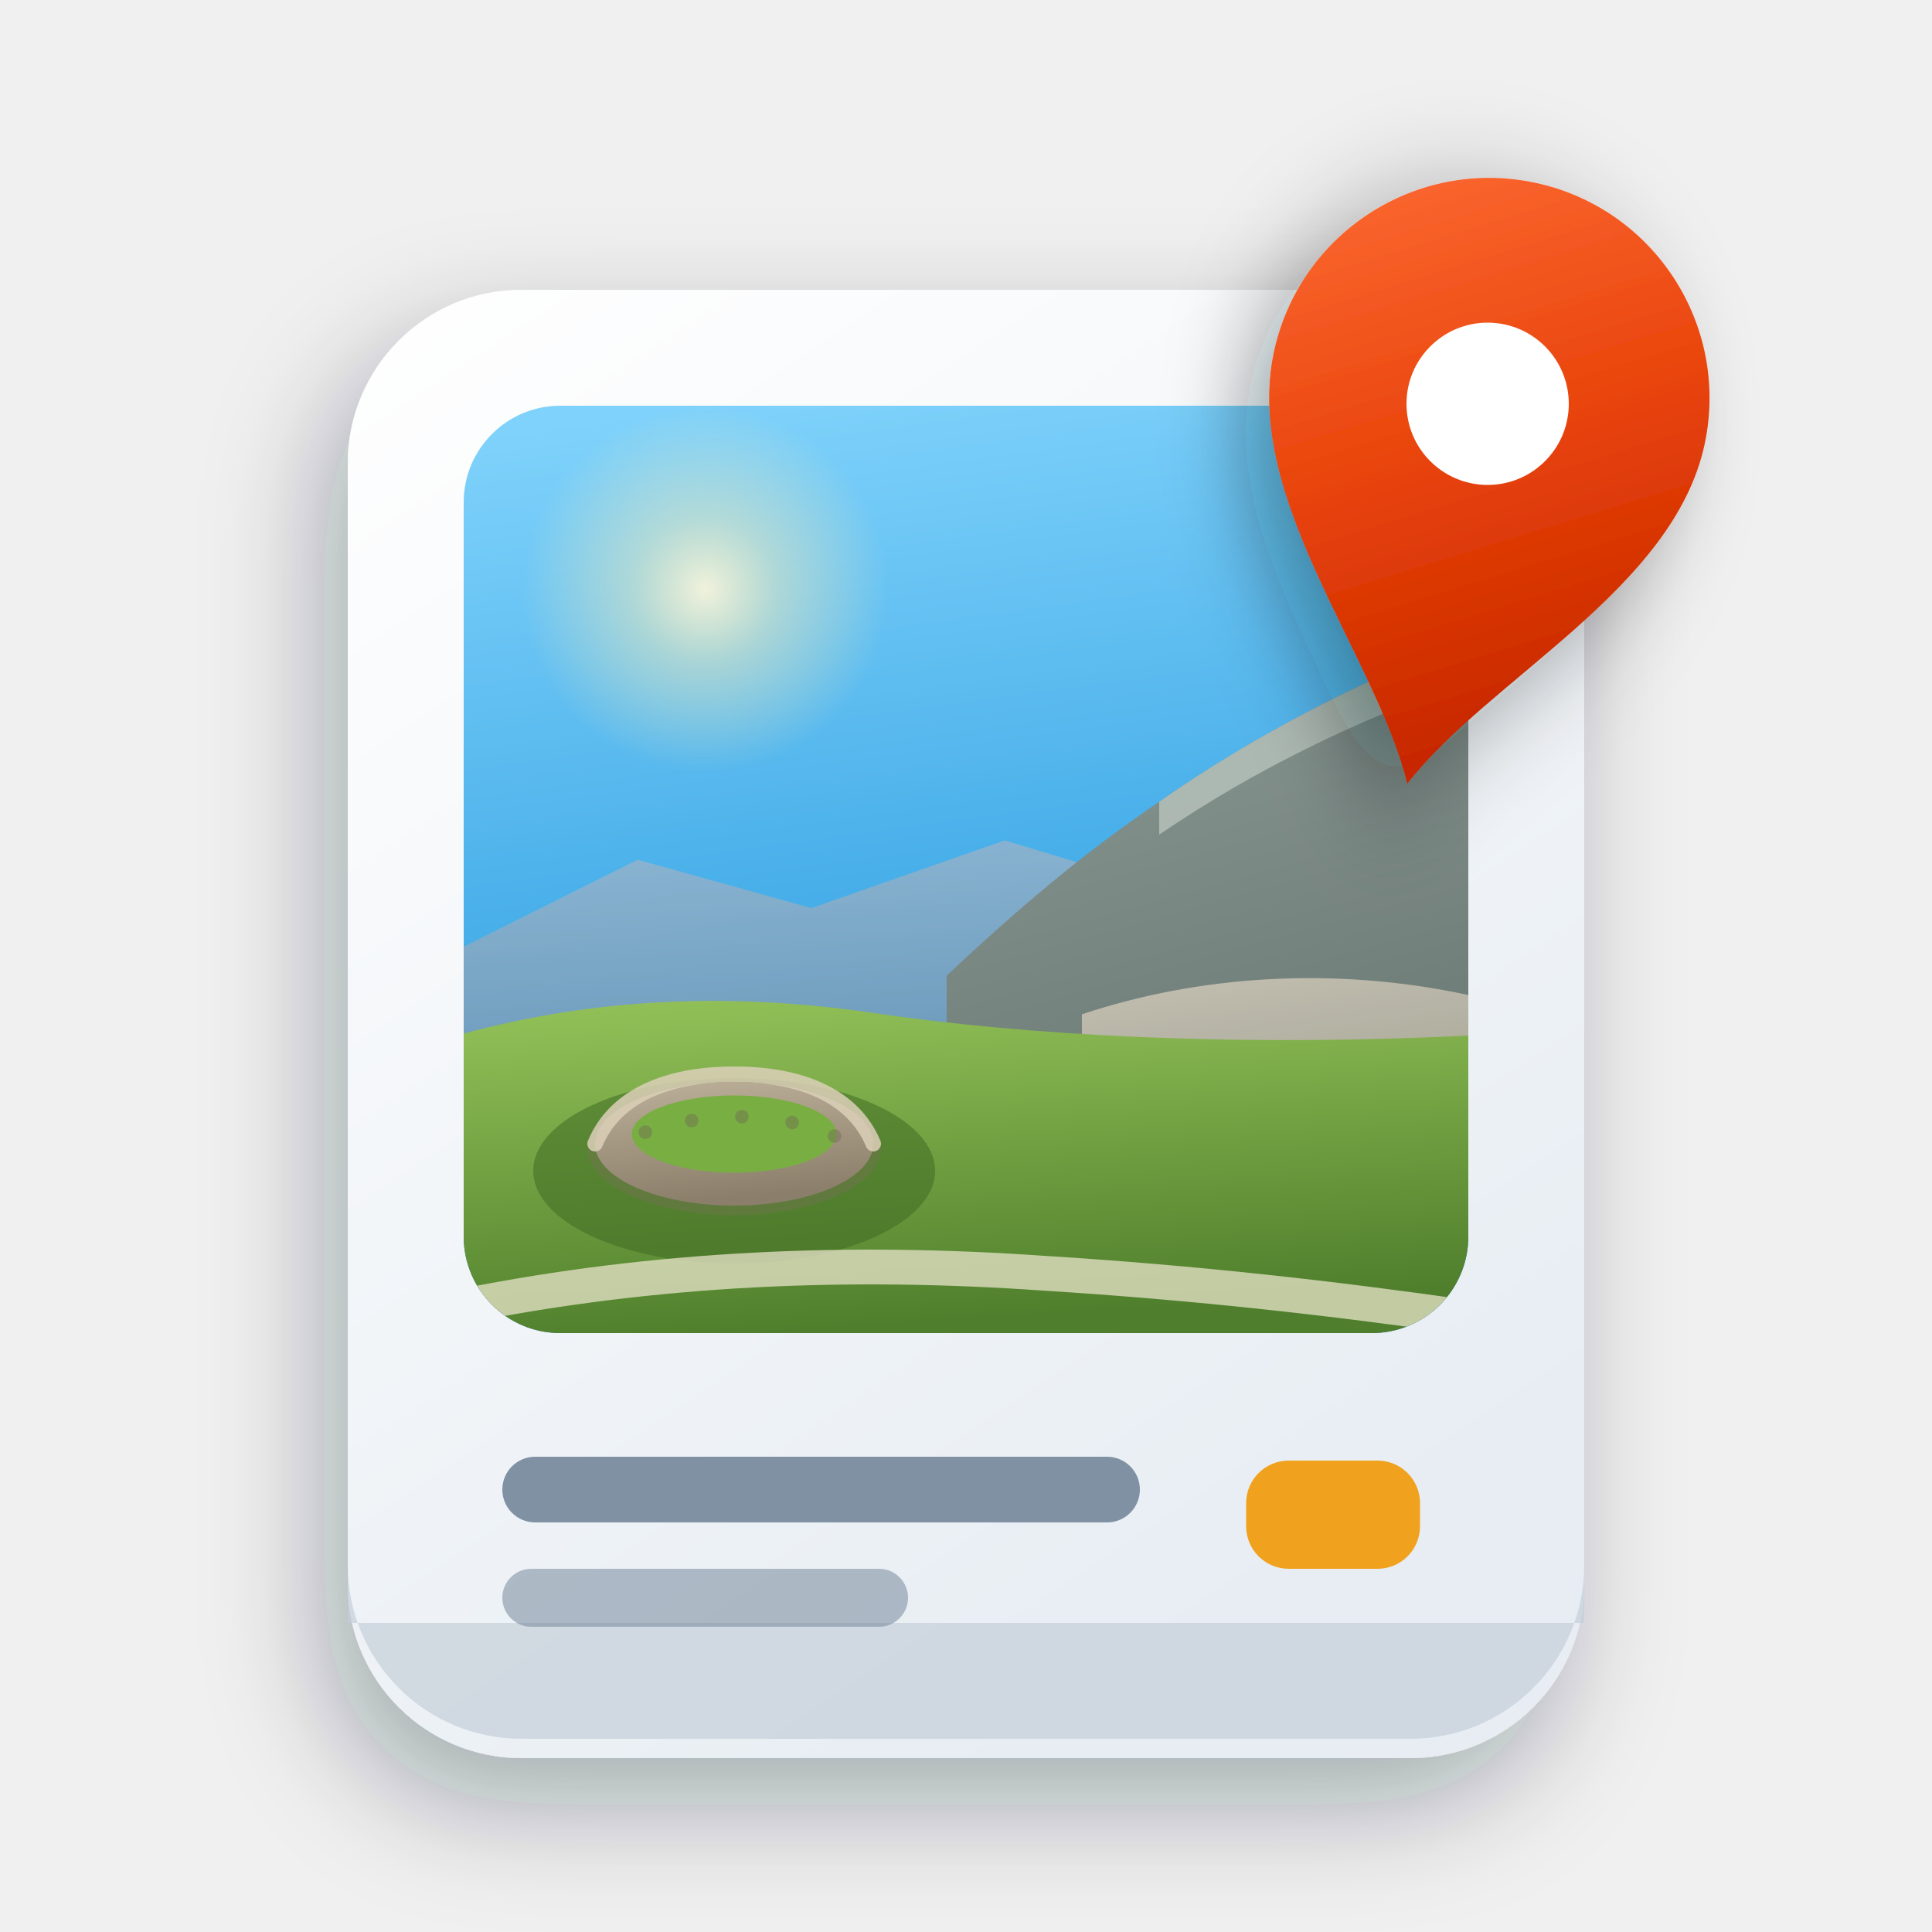
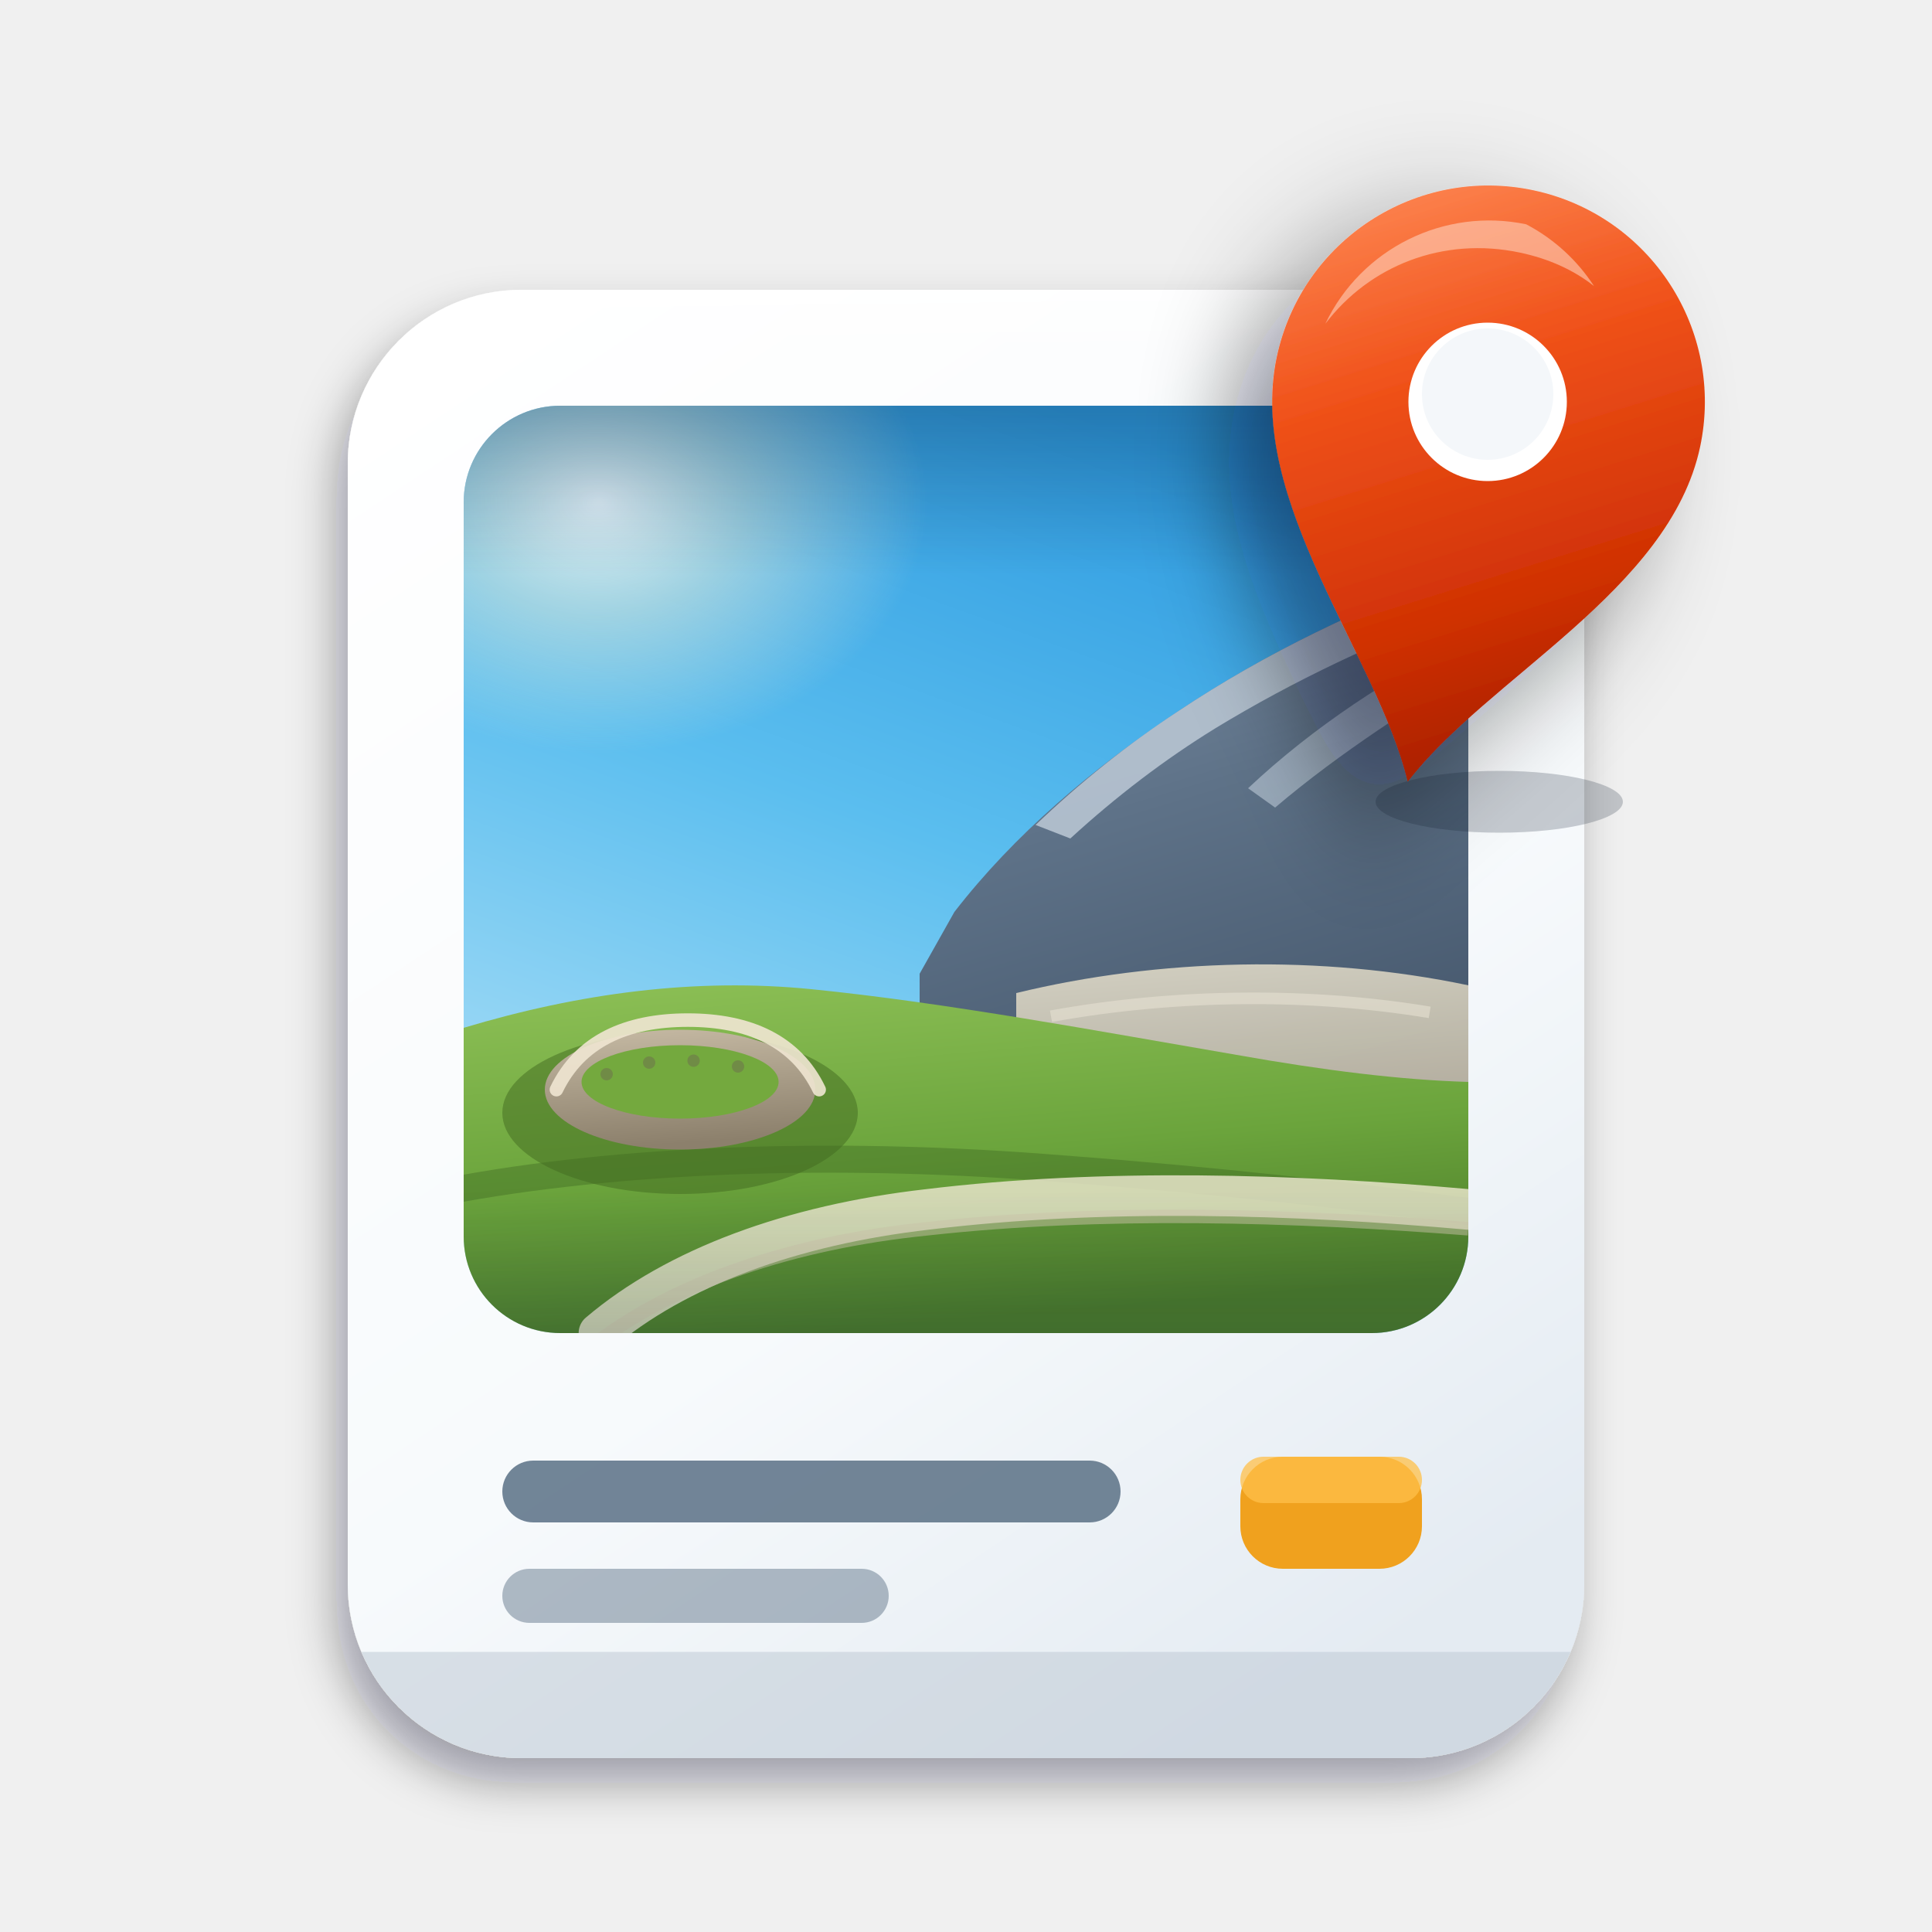
<svg xmlns="http://www.w3.org/2000/svg" viewBox="0 0 100 100" width="512" height="512" role="img" aria-label="Photo Archive">
  <defs>
-     <linearGradient id="card" x1="0" y1="0" x2="0.55" y2="1">
+     <linearGradient id="card" x1="0.15" y1="0" x2="0.7" y2="1">
      <stop offset="0" stop-color="#FFFFFF" />
-       <stop offset="1" stop-color="#E7EDF3" />
+       <stop offset="0.62" stop-color="#F7FAFC" />
+       <stop offset="1" stop-color="#E4EBF2" />
    </linearGradient>
-     <linearGradient id="sky" x1="0.2" y1="0" x2="0.35" y2="1">
-       <stop offset="0" stop-color="#7FD2FB" />
-       <stop offset="0.62" stop-color="#3FA9E6" />
-       <stop offset="1" stop-color="#1B7FCB" />
+     <linearGradient id="sky" x1="0.65" y1="0" x2="0.25" y2="1">
+       <stop offset="0" stop-color="#2E9BE0" />
+       <stop offset="0.45" stop-color="#59BCEF" />
+       <stop offset="0.8" stop-color="#9*" />
    </linearGradient>
-     <linearGradient id="far" x1="0" y1="0" x2="0.2" y2="1">
-       <stop offset="0" stop-color="#9FB6CB" />
-       <stop offset="1" stop-color="#7E96AD" />
+     <linearGradient id="sky2" x1="0.6" y1="0" x2="0.2" y2="1">
+       <stop offset="0" stop-color="#2E9BE0" />
+       <stop offset="0.45" stop-color="#5BBEEF" />
+       <stop offset="1" stop-color="#B9E4F7" />
    </linearGradient>
-     <linearGradient id="near" x1="0.1" y1="0" x2="0.4" y2="1">
-       <stop offset="0" stop-color="#8C9A96" />
-       <stop offset="1" stop-color="#6E7C78" />
+     <linearGradient id="ridge" x1="0.2" y1="0" x2="0.5" y2="1">
+       <stop offset="0" stop-color="#7C8FA6" />
+       <stop offset="0.45" stop-color="#5E7288" />
+       <stop offset="1" stop-color="#46586D" />
    </linearGradient>
-     <linearGradient id="scree" x1="0" y1="0" x2="0.3" y2="1">
-       <stop offset="0" stop-color="#C9C5B6" />
-       <stop offset="1" stop-color="#A8A594" />
+     <linearGradient id="scree" x1="0.2" y1="0" x2="0.4" y2="1">
+       <stop offset="0" stop-color="#D6D2C2" />
+       <stop offset="1" stop-color="#AFA99A" />
    </linearGradient>
-     <linearGradient id="meadow" x1="0.1" y1="0" x2="0.3" y2="1">
-       <stop offset="0" stop-color="#93C158" />
-       <stop offset="1" stop-color="#4F7F2C" />
+     <linearGradient id="meadow" x1="0.1" y1="0" x2="0.35" y2="1">
+       <stop offset="0" stop-color="#8CBF55" />
+       <stop offset="0.55" stop-color="#6BA43C" />
+       <stop offset="1" stop-color="#4C7C29" />
    </linearGradient>
-     <linearGradient id="stone" x1="0" y1="0" x2="0.2" y2="1">
-       <stop offset="0" stop-color="#BDB09A" />
-       <stop offset="1" stop-color="#8B7F6B" />
+     <linearGradient id="stone" x1="0" y1="0" x2="0.15" y2="1">
+       <stop offset="0" stop-color="#C6BAA4" />
+       <stop offset="1" stop-color="#8C806C" />
    </linearGradient>
-     <linearGradient id="pin" x1="0" y1="0" x2="0.4" y2="1">
-       <stop offset="0" stop-color="#FF6E38" />
-       <stop offset="0.55" stop-color="#E8430A" />
-       <stop offset="1" stop-color="#C82800" />
+     <linearGradient id="pin" x1="0.15" y1="0" x2="0.55" y2="1">
+       <stop offset="0" stop-color="#FF8B57" />
+       <stop offset="0.35" stop-color="#F0521A" />
+       <stop offset="0.75" stop-color="#D03104" />
+       <stop offset="1" stop-color="#A81F00" />
    </linearGradient>
-     <radialGradient id="sun" cx="0.5" cy="0.5" r="0.5">
-       <stop offset="0" stop-color="#FFF7DA" stop-opacity="0.9" />
-       <stop offset="0.4" stop-color="#FFEEB4" stop-opacity="0.45" />
-       <stop offset="1" stop-color="#FFEEB4" stop-opacity="0" />
+     <radialGradient id="glare" cx="0.5" cy="0.5" r="0.5">
+       <stop offset="0" stop-color="#FFFFFF" stop-opacity="0.85" />
+       <stop offset="0.45" stop-color="#FFF6D8" stop-opacity="0.45" />
+       <stop offset="1" stop-color="#FFF6D8" stop-opacity="0" />
    </radialGradient>
+     <linearGradient id="innerShade" x1="0" y1="0" x2="0" y2="1">
+       <stop offset="0" stop-color="#0B2743" stop-opacity="0.28" />
+       <stop offset="0.18" stop-color="#0B2743" stop-opacity="0" />
+       <stop offset="0.85" stop-color="#0B2743" stop-opacity="0" />
+       <stop offset="1" stop-color="#0B2743" stop-opacity="0.16" />
+     </linearGradient>
+     <linearGradient id="topLight" x1="0" y1="0" x2="0.2" y2="1">
+       <stop offset="0" stop-color="#FFFFFF" stop-opacity="0.9" />
+       <stop offset="1" stop-color="#FFFFFF" stop-opacity="0" />
+     </linearGradient>
    <clipPath id="view">
      <rect x="24" y="21" width="52" height="48" rx="5" />
    </clipPath>
-     <filter id="cardShadow" x="-30%" y="-20%" width="170%" height="160%">
-       <feDropShadow dx="-1.2" dy="2.4" stdDeviation="3" flood-color="#061426" flood-opacity="0.32" />
+     <clipPath id="cardClip">
+       <rect x="18" y="15" width="64" height="76" rx="9" />
+     </clipPath>
+     <filter id="ambient" x="-40%" y="-30%" width="180%" height="180%">
+       <feDropShadow dx="0" dy="3.6" stdDeviation="4.6" flood-color="#061426" flood-opacity="0.26" />
    </filter>
-     <filter id="pinShadow" x="-60%" y="-40%" width="230%" height="200%">
-       <feDropShadow dx="-1.2" dy="1.8" stdDeviation="2.6" flood-color="#0F141E" flood-opacity="0.36" />
+     <filter id="contact" x="-30%" y="-25%" width="160%" height="160%">
+       <feDropShadow dx="-0.6" dy="1.3" stdDeviation="1.2" flood-color="#04101F" flood-opacity="0.34" />
+     </filter>
+     <filter id="pinShadow" x="-70%" y="-50%" width="240%" height="230%">
+       <feDropShadow dx="-2" dy="3.2" stdDeviation="2.8" flood-color="#0B1220" flood-opacity="0.42" />
    </filter>
  </defs>
-   <rect x="18" y="15" width="64" height="76" rx="9" fill="url(#card)" filter="url(#cardShadow)" />
-   <path d="M18 84 h64 v-3 a9 9 0 0 1 -9 9 h-46 a9 9 0 0 1 -9 -9 z" fill="#C4CED9" opacity="0.7" />
+   <rect x="18" y="15" width="64" height="76" rx="9" fill="#000" opacity="0.01" filter="url(#ambient)" />
+   <rect x="18" y="15" width="64" height="76" rx="9" fill="url(#card)" filter="url(#contact)" />
+   <g clip-path="url(#cardClip)">
+     <rect x="18" y="15" width="64" height="4" fill="url(#topLight)" opacity="0.75" />
+     <path d="M18 85.5 h64 v-2.5 a9 9 0 0 1 -9 9 h-46 a9 9 0 0 1 -9 -9 z" fill="#BFCAD6" opacity="0.55" />
+   </g>
  <g clip-path="url(#view)">
-     <rect x="24" y="21" width="52" height="48" fill="url(#sky)" />
-     <circle cx="36.5" cy="30.5" r="9.5" fill="url(#sun)" />
-     <path d="M24 49 L33 44.5 L42 47 L52 43.5 L62 46.5 L70 45 L76 47 V56 H24 Z" fill="url(#far)" opacity="0.75" />
-     <path d="M76 33 C70 35.5 65 38 60 41.5 C56 44.2 52.5 47.2 49 50.5 L49 58 H76 Z" fill="url(#near)" />
-     <path d="M76 33 C70 35.5 65 38 60 41.5 L60 43.2 C65 39.8 70 37.4 76 35.2 Z" fill="#B4C0B8" opacity="0.85" />
-     <path d="M56 52.5 C62 50.5 69 50 76 51.5 V60 H56 Z" fill="url(#scree)" opacity="0.92" />
-     <path d="M24 53.5 C31 51.6 38 51.4 45 52.4 C53 53.6 64 54.2 76 53.6 V69 H24 Z" fill="url(#meadow)" />
-     <ellipse cx="38" cy="60.6" rx="10.4" ry="4.8" fill="#3F6B23" opacity="0.55" />
-     <ellipse cx="38" cy="59.4" rx="7.6" ry="3.5" fill="#7C6E58" opacity="0.35" />
-     <ellipse cx="38" cy="59.2" rx="7.2" ry="3.2" fill="url(#stone)" />
-     <ellipse cx="38" cy="58.7" rx="5.3" ry="2" fill="#79AE43" />
-     <path d="M30.8 59.2 C31.8 56.8 34.4 55.6 38 55.6 C41.6 55.6 44.2 56.8 45.2 59.2" fill="none" stroke="#DCD0B8" stroke-width="0.8" stroke-linecap="round" opacity="0.85" />
-     <g fill="#6E6353" opacity="0.4">
-       <circle cx="33.4" cy="58.6" r="0.35" />
-       <circle cx="35.8" cy="58" r="0.35" />
-       <circle cx="38.4" cy="57.8" r="0.35" />
-       <circle cx="41" cy="58.1" r="0.35" />
-       <circle cx="43.2" cy="58.8" r="0.35" />
+     <rect x="24" y="21" width="52" height="48" fill="url(#sky2)" />
+     <ellipse cx="31" cy="26" rx="17" ry="13" fill="url(#glare)" />
+     <path d="M76 29.4 C70.5 31.4 65.5 33.8 61 36.8 C56.5 39.8 52.5 43.2 49.4 47.2 L47.6 50.4 L47.6 58 H76 Z" fill="url(#ridge)" />
+     <path d="M76 29.4 C70.5 31.4 65.5 33.8 61 36.8 C58.4 38.5 55.9 40.5 53.6 42.7 L55.4 43.4 C57.8 41.2 60.3 39.3 62.9 37.7 C67 35.2 71.3 33.2 76 31.4 Z" fill="#B7C4D2" opacity="0.9" />
+     <path d="M76 33 C72 35 68 37.6 64.6 40.8 L66 41.8 C69.4 38.9 73.4 36.4 76 34.8 Z" fill="#C9D5E1" opacity="0.55" />
+     <path d="M52.6 51.4 C60 49.6 68.4 49.4 76 51 V60 H52.6 Z" fill="url(#scree)" opacity="0.96" />
+     <path d="M54.4 52.6 C61 51.4 68 51.4 74 52.4" fill="none" stroke="#E6E1D2" stroke-width="0.6" opacity="0.6" />
+     <path d="M24 53.2 C30 51.4 36 50.6 42 51.2 C49 51.9 57 53.4 64 54.6 C68.5 55.4 72.5 55.9 76 56 V69 H24 Z" fill="url(#meadow)" />
+     <path d="M24 60.8 C33 59.2 44 58.9 55 59.8 C63 60.4 70 61.2 76 62 V63.4 C70 62.6 63 61.8 55 61.2 C44 60.3 33 60.6 24 62.2 Z" fill="#3D6620" opacity="0.4" />
+     <ellipse cx="35.2" cy="57.6" rx="9.2" ry="4.2" fill="#41691F" opacity="0.5" />
+     <ellipse cx="35.2" cy="56.4" rx="7" ry="3.1" fill="url(#stone)" />
+     <ellipse cx="35.2" cy="56" rx="5.1" ry="1.9" fill="#74A93E" />
+     <path d="M28.8 56.4 C30 53.9 32.4 52.8 35.6 52.8 C38.8 52.8 41.2 53.9 42.4 56.4" fill="none" stroke="#EFE6D2" stroke-width="0.7" stroke-linecap="round" opacity="0.9" />
+     <g fill="#6C6151" opacity="0.42">
+       <circle cx="31.4" cy="55.6" r="0.32" />
+       <circle cx="33.6" cy="55" r="0.32" />
+       <circle cx="35.9" cy="54.9" r="0.32" />
+       <circle cx="38.2" cy="55.2" r="0.32" />
    </g>
-     <path d="M24 67.6 C34 65.6 44 65.2 54 65.9 C62 66.4 69 67.2 76 68.2" fill="none" stroke="#E9E4CB" stroke-width="1.8" stroke-linecap="round" opacity="0.75" />
+     <path d="M31 69 C35 65.6 41 63.4 48 62.6 C57 61.5 67 61.8 76 62.6" fill="none" stroke="#EBE6CE" stroke-width="2.1" stroke-linecap="round" opacity="0.82" />
+     <path d="M31 69.4 C35 66.4 41 64.3 48 63.6 C57 62.6 67 62.9 76 63.6" fill="none" stroke="#CFC8AC" stroke-width="0.7" opacity="0.5" />
+     <rect x="24" y="21" width="52" height="48" fill="url(#innerShade)" />
  </g>
-   <rect x="26" y="75.4" width="33" height="3.4" rx="1.7" fill="#6C8094" opacity="0.85" />
-   <rect x="26" y="81.2" width="21" height="3" rx="1.5" fill="#6C8094" opacity="0.5" />
-   <rect x="64.5" y="75.6" width="9" height="5.6" rx="2.2" fill="#F0A11E" />
+   <rect x="26" y="75.6" width="32" height="3.2" rx="1.6" fill="#63788C" opacity="0.9" />
+   <rect x="26" y="81.2" width="20" height="2.8" rx="1.4" fill="#63788C" opacity="0.5" />
+   <rect x="64.2" y="75.4" width="9.4" height="5.8" rx="2.2" fill="#F0A11E" />
+   <rect x="64.2" y="75.4" width="9.4" height="2.4" rx="1.2" fill="#FFC049" opacity="0.75" />
+   <ellipse cx="77.6" cy="41.5" rx="6.4" ry="1.6" fill="#122033" opacity="0.22" />
  <g filter="url(#pinShadow)" transform="rotate(12 77 21)">
-     <path d="M77 9.2 a11.4 11.4 0 0 1 11.4 11.4 c0 7.7 -8.4 14.2 -11.4 20.4 c-3 -6.2 -11.4 -12.7 -11.4 -20.4 A11.4 11.4 0 0 1 77 9.2 Z" fill="url(#pin)" />
+     <path d="M77 9.6 a11.2 11.2 0 0 1 11.2 11.2 c0 7.6 -8.3 14 -11.2 20.1 c-2.9 -6.1 -11.2 -12.5 -11.2 -20.1 A11.2 11.2 0 0 1 77 9.6 Z" fill="url(#pin)" />
  </g>
-   <circle cx="77" cy="20.9" r="4.2" fill="#FFFFFF" />
+   <path d="M77 11.4 a9.4 9.4 0 0 0 -9.1 7.2 c1.6 -3.4 5 -5.7 9.1 -5.7 c1.5 0 2.9 0.3 4.1 0.9 a9.4 9.4 0 0 0 -4.1 -2.4 Z" fill="#FFD9C7" opacity="0.55" transform="rotate(12 77 21)" />
+   <circle cx="77" cy="20.8" r="4.1" fill="#FFFFFF" />
+   <circle cx="77" cy="20.4" r="3.4" fill="#F4F7FA" />
</svg>
